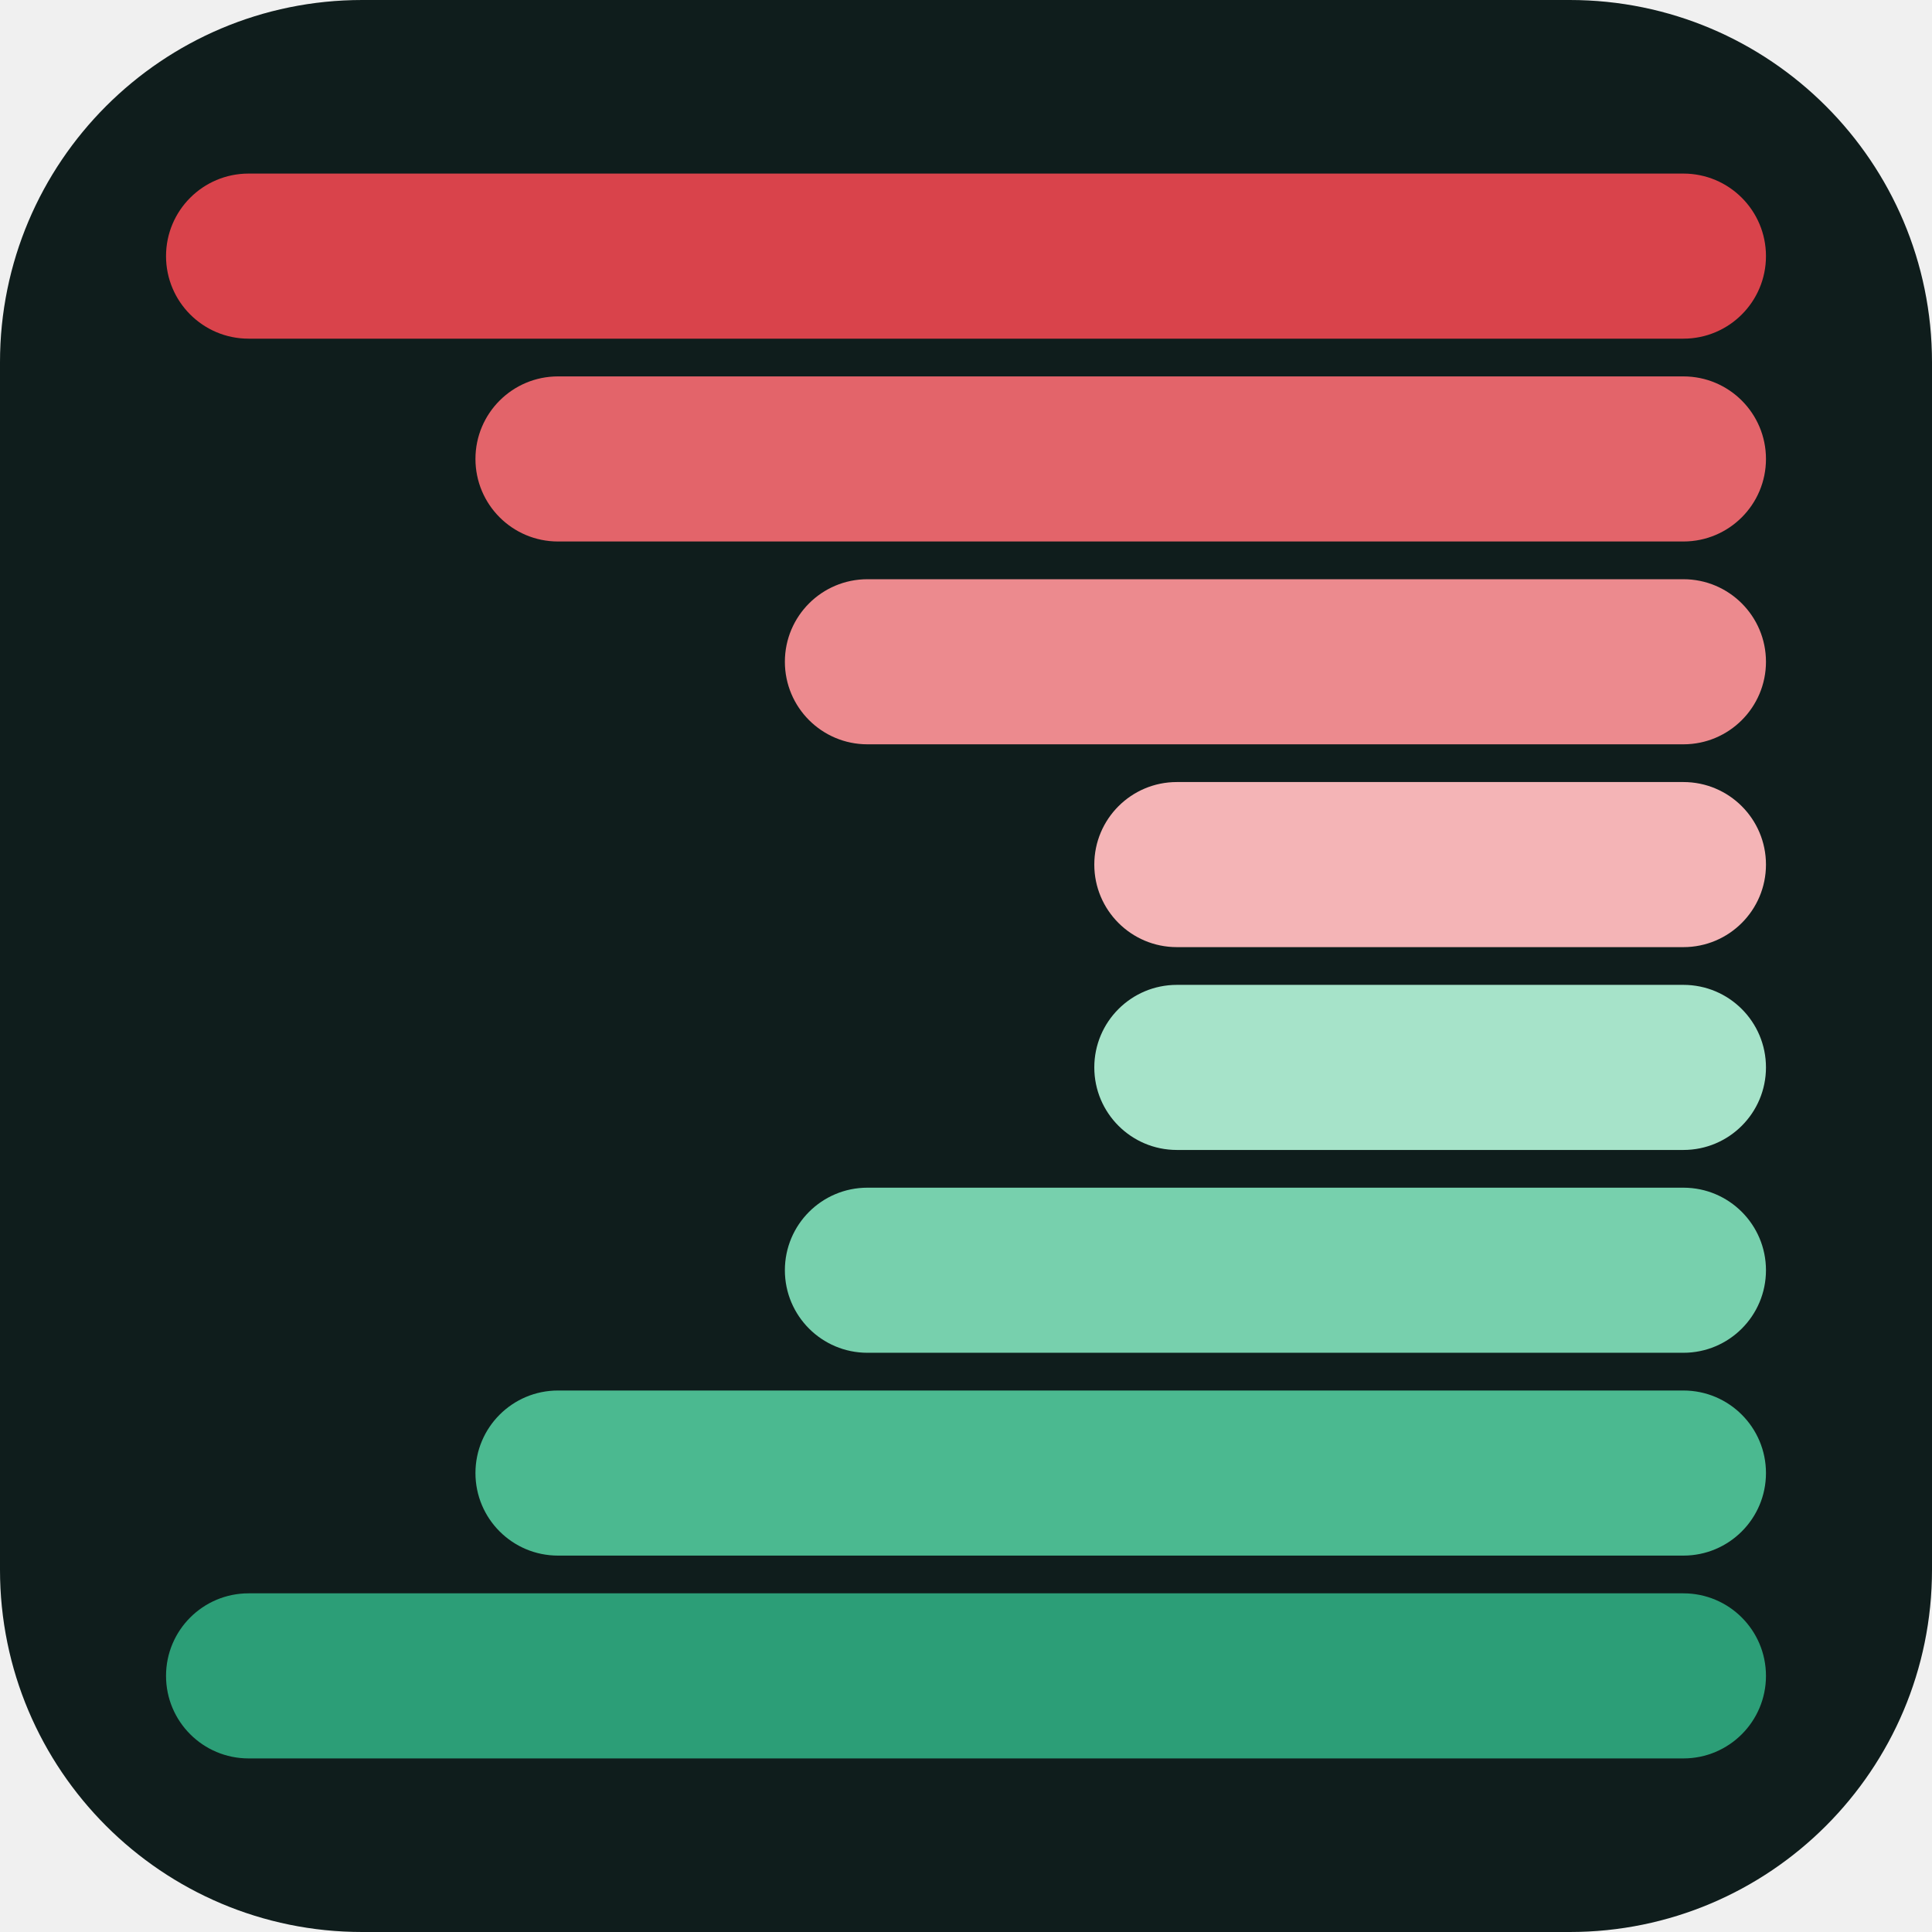
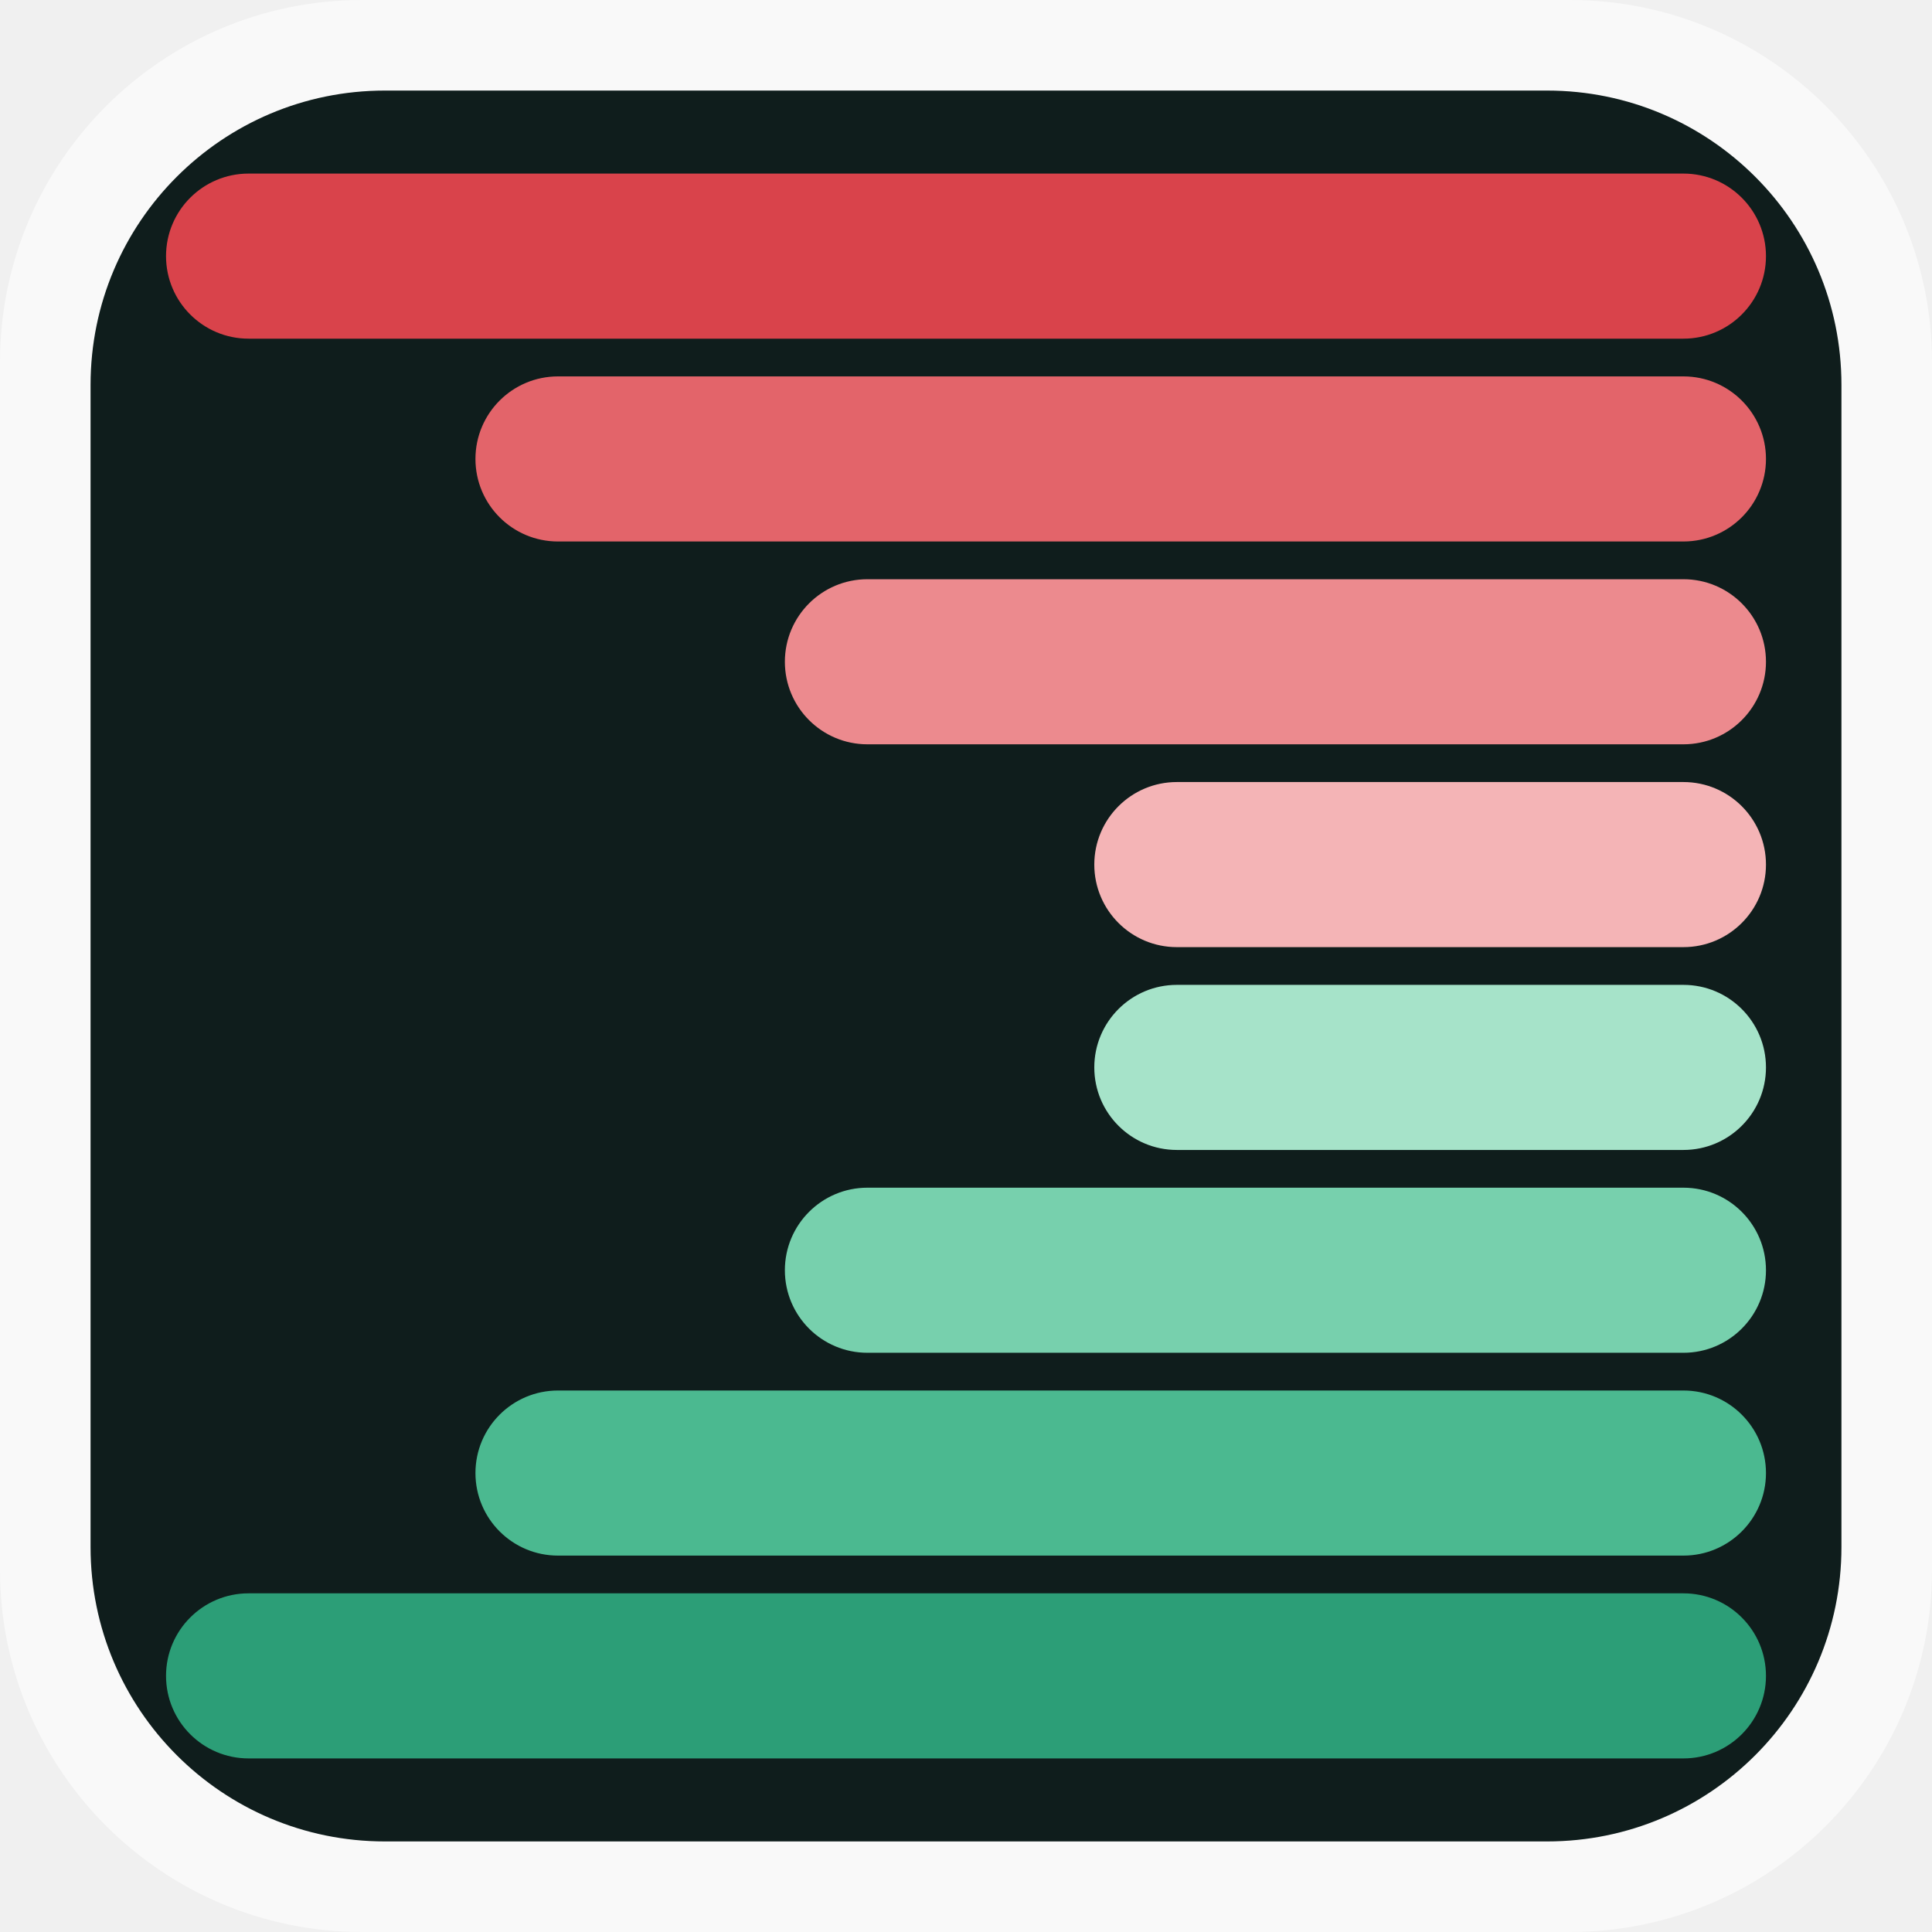
<svg xmlns="http://www.w3.org/2000/svg" viewBox="0 0 512 512">
-   <rect width="512" height="512" rx="96" fill="#0f1d1c" />
+   <rect width="512" height="512" rx="96" fill="#ffffff" fill-opacity="0.6" />
+   <rect x="24" y="24" width="464" height="464" rx="78" fill="#0f1d1c" />
  <rect x="44" y="46" width="424" height="43.75" rx="21.875" fill="#d9434b" />
  <rect x="126" y="99.75" width="342" height="43.75" rx="21.875" fill="#e3646a" />
  <rect x="208" y="153.5" width="260" height="43.75" rx="21.875" fill="#ec8a8e" />
  <rect x="290" y="207.25" width="178" height="43.75" rx="21.875" fill="#f4b4b6" />
  <rect x="290" y="261" width="178" height="43.75" rx="21.875" fill="#a6e3c9" />
  <rect x="208" y="314.75" width="260" height="43.75" rx="21.875" fill="#77d0ad" />
  <rect x="126" y="368.5" width="342" height="43.75" rx="21.875" fill="#4bb990" />
  <rect x="44" y="422.25" width="424" height="43.75" rx="21.875" fill="#2c9e77" />
</svg>
